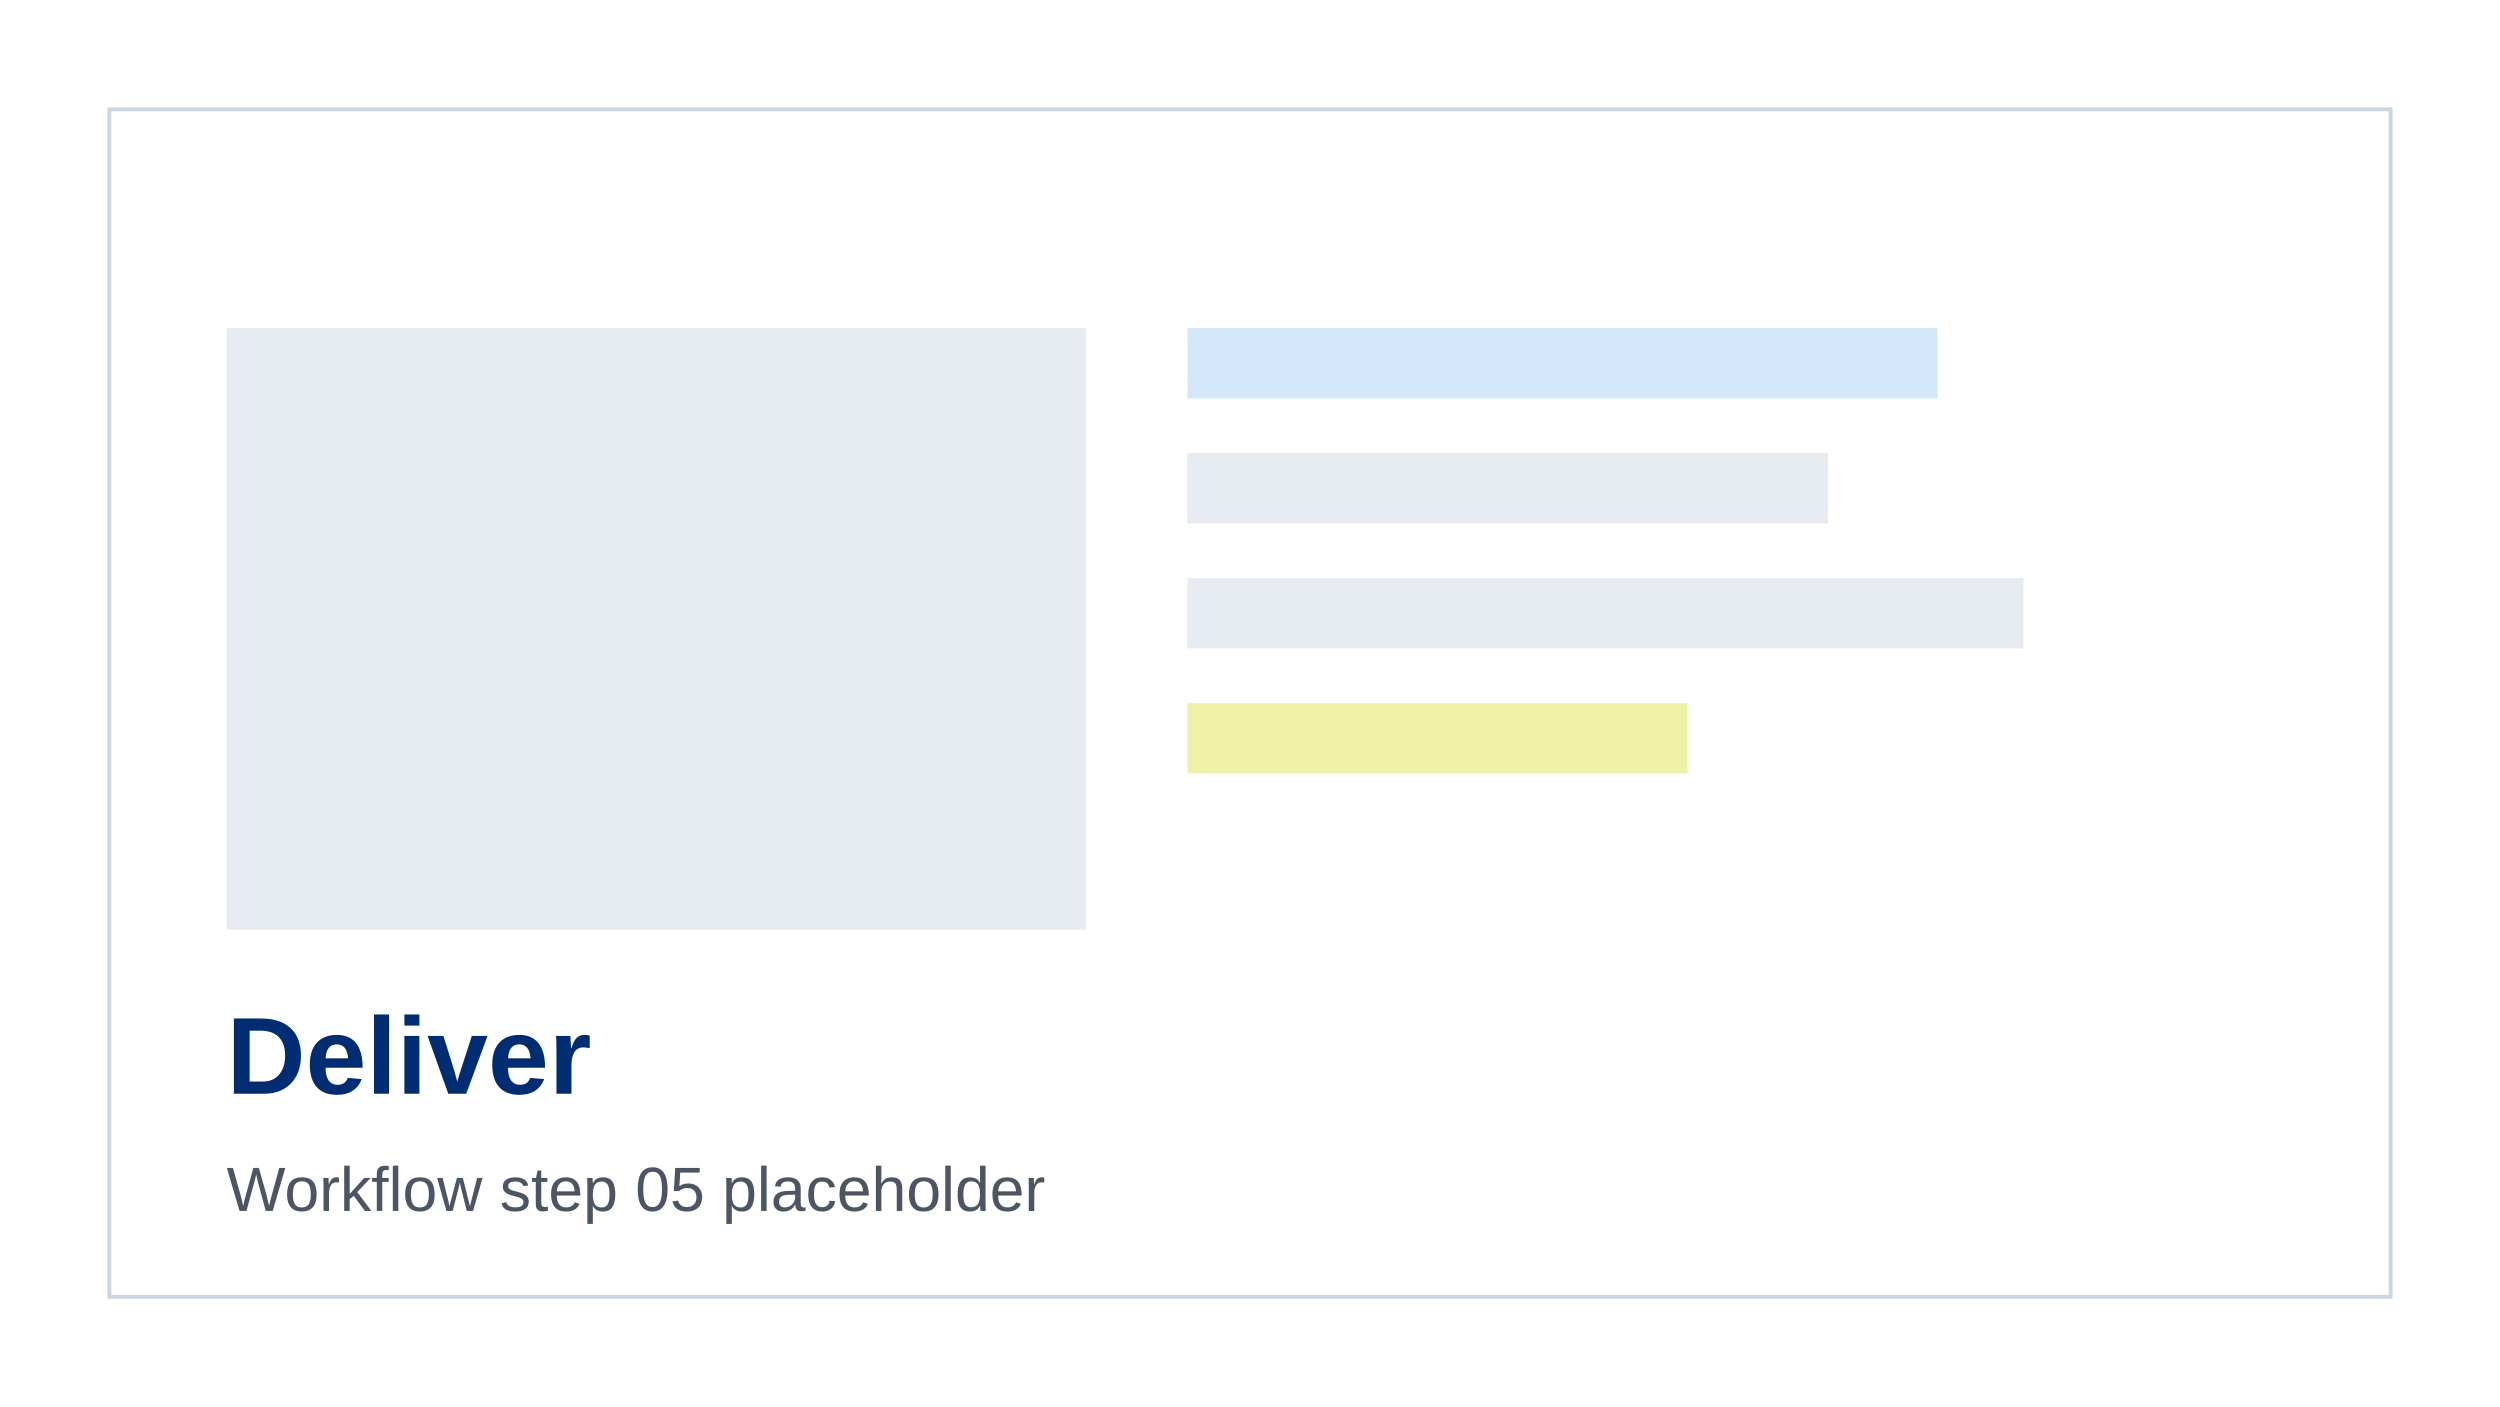
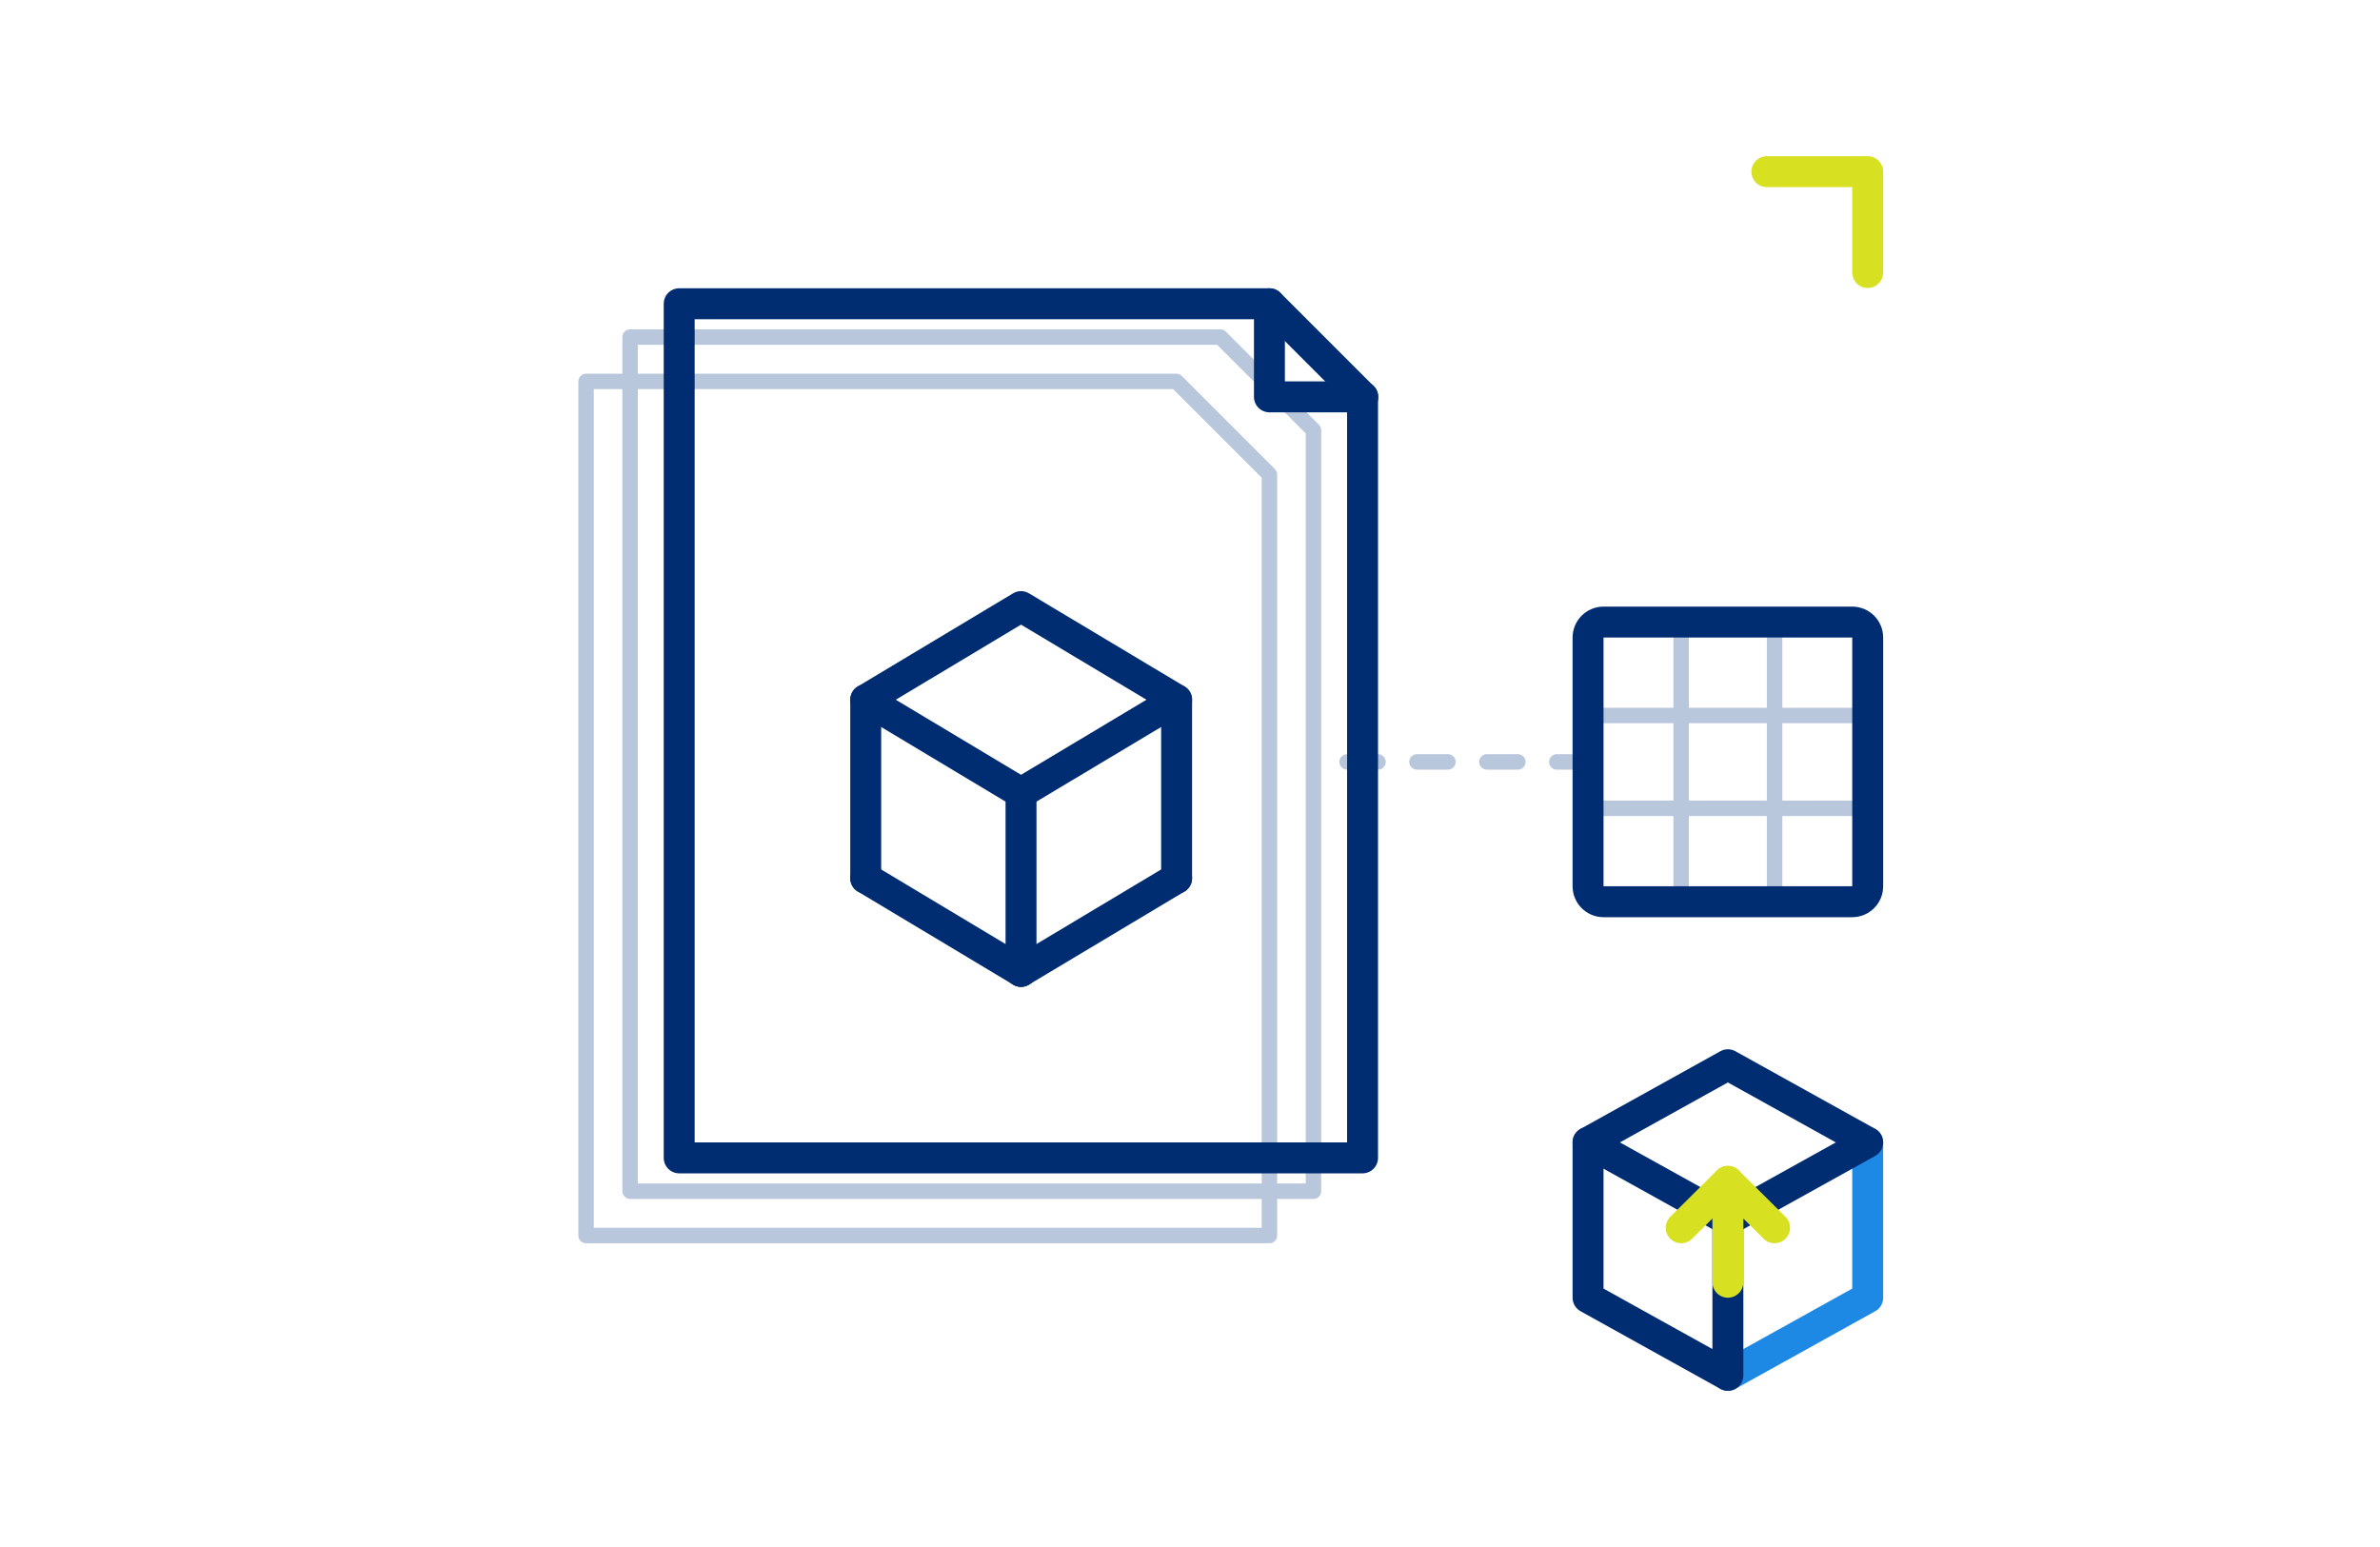
- <svg xmlns="http://www.w3.org/2000/svg" id="Capa_1" version="1.1" viewBox="0 0 640 360">
+ <svg xmlns="http://www.w3.org/2000/svg" id="Capa_1" version="1.1" viewBox="0 0 800 520">
  <defs>
    <style>
      .st0 {
-         fill: #d8e022;
-         fill-opacity: .4;
+         stroke-dasharray: 10.4 13.1;
      }

-       .st1 {
-         fill-opacity: .1;
+       .st0, .st1 {
+         stroke: #b9c7dd;
+         stroke-width: 5.2px;
      }

-       .st1, .st2 {
-         fill: #002d72;
+       .st0, .st1, .st2, .st3, .st4 {
+         fill: none;
+         stroke-linecap: round;
+         stroke-linejoin: round;
+       }
+ 
+       .st2 {
+         stroke: #002d72;
+       }
+ 
+       .st2, .st3, .st4 {
+         stroke-width: 10.4px;
      }

      .st3 {
-         fill: #1e88e5;
-         fill-opacity: .2;
+         stroke: #d8e022;
      }

      .st4 {
-         fill: #4b5563;
-         font-family: ArialMT, Arial;
-         font-size: 16px;
-       }
- 
-       .st4, .st2 {
-         isolation: isolate;
-       }
- 
-       .st2 {
-         font-family: Arial-BoldMT, Arial;
-         font-size: 28px;
-         font-weight: 700;
-       }
- 
-       .st5 {
-         fill: none;
-         stroke: #002d72;
-         stroke-opacity: .2;
+         stroke: #1e88e5;
      }
    </style>
  </defs>
-   <rect class="st5" x="28" y="28" width="584" height="304" />
-   <rect class="st1" x="58" y="84" width="220" height="154" />
-   <rect class="st3" x="304" y="84" width="192" height="18" />
-   <rect class="st1" x="304" y="116" width="164" height="18" />
-   <rect class="st1" x="304" y="148" width="214" height="18" />
-   <rect class="st0" x="304" y="180" width="128" height="18" />
-   <text class="st2" transform="translate(58 280)">
-     <tspan x="0" y="0">Deliver</tspan>
-   </text>
-   <text class="st4" transform="translate(58 310)">
-     <tspan x="0" y="0">Workflow step 05 placeholder</tspan>
-   </text>
+   <line class="st0" x1="452.8" y1="256.1" x2="533.8" y2="256.1" />
+   <g>
+     <path class="st1" d="M197,128.2h198.4l31.3,31.3v255.8h-229.7V128.2Z" />
+     <path class="st1" d="M211.8,113.3h198.4l31.3,31.3v255.8h-229.7V113.3Z" />
+     <path class="st2" d="M228.3,102.1h198.4l31.3,31.3v255.8h-229.7V102.1Z" />
+     <polyline class="st2" points="426.7 102.1 426.7 133.4 458.1 133.4" />
+     <polyline class="st2" points="291 295.2 291 235.2 343.2 203.9 395.5 235.2 395.5 295.2" />
+     <line class="st2" x1="291" y1="235.2" x2="343.2" y2="266.5" />
+     <line class="st2" x1="395.5" y1="235.2" x2="343.2" y2="266.5" />
+     <line class="st2" x1="291" y1="295.2" x2="343.2" y2="326.5" />
+     <line class="st2" x1="395.5" y1="295.2" x2="343.2" y2="326.5" />
+     <line class="st2" x1="343.2" y1="266.5" x2="343.2" y2="326.5" />
+   </g>
+   <g>
+     <line class="st1" x1="565.1" y1="209.1" x2="565.1" y2="303" />
+     <line class="st1" x1="596.5" y1="209.1" x2="596.5" y2="303" />
+     <line class="st1" x1="533.8" y1="240.5" x2="627.8" y2="240.5" />
+     <line class="st1" x1="533.8" y1="271.7" x2="627.8" y2="271.7" />
+     <rect class="st2" x="533.8" y="209.1" width="94" height="94" rx="5.2" ry="5.2" />
+   </g>
+   <g>
+     <polyline class="st4" points="627.8 384 627.8 436.2 580.8 462.3" />
+     <polygon class="st2" points="580.8 357.9 627.8 384 580.8 410.1 533.8 384 580.8 357.9" />
+     <polyline class="st2" points="533.8 384 533.8 436.2 580.8 462.3 580.8 410.1" />
+     <line class="st3" x1="580.8" y1="431" x2="580.8" y2="397.1" />
+     <polyline class="st3" points="565.1 412.7 580.8 397.1 596.5 412.7" />
+   </g>
+   <polyline class="st3" points="593.9 57.7 627.8 57.7 627.8 91.6" />
</svg>
